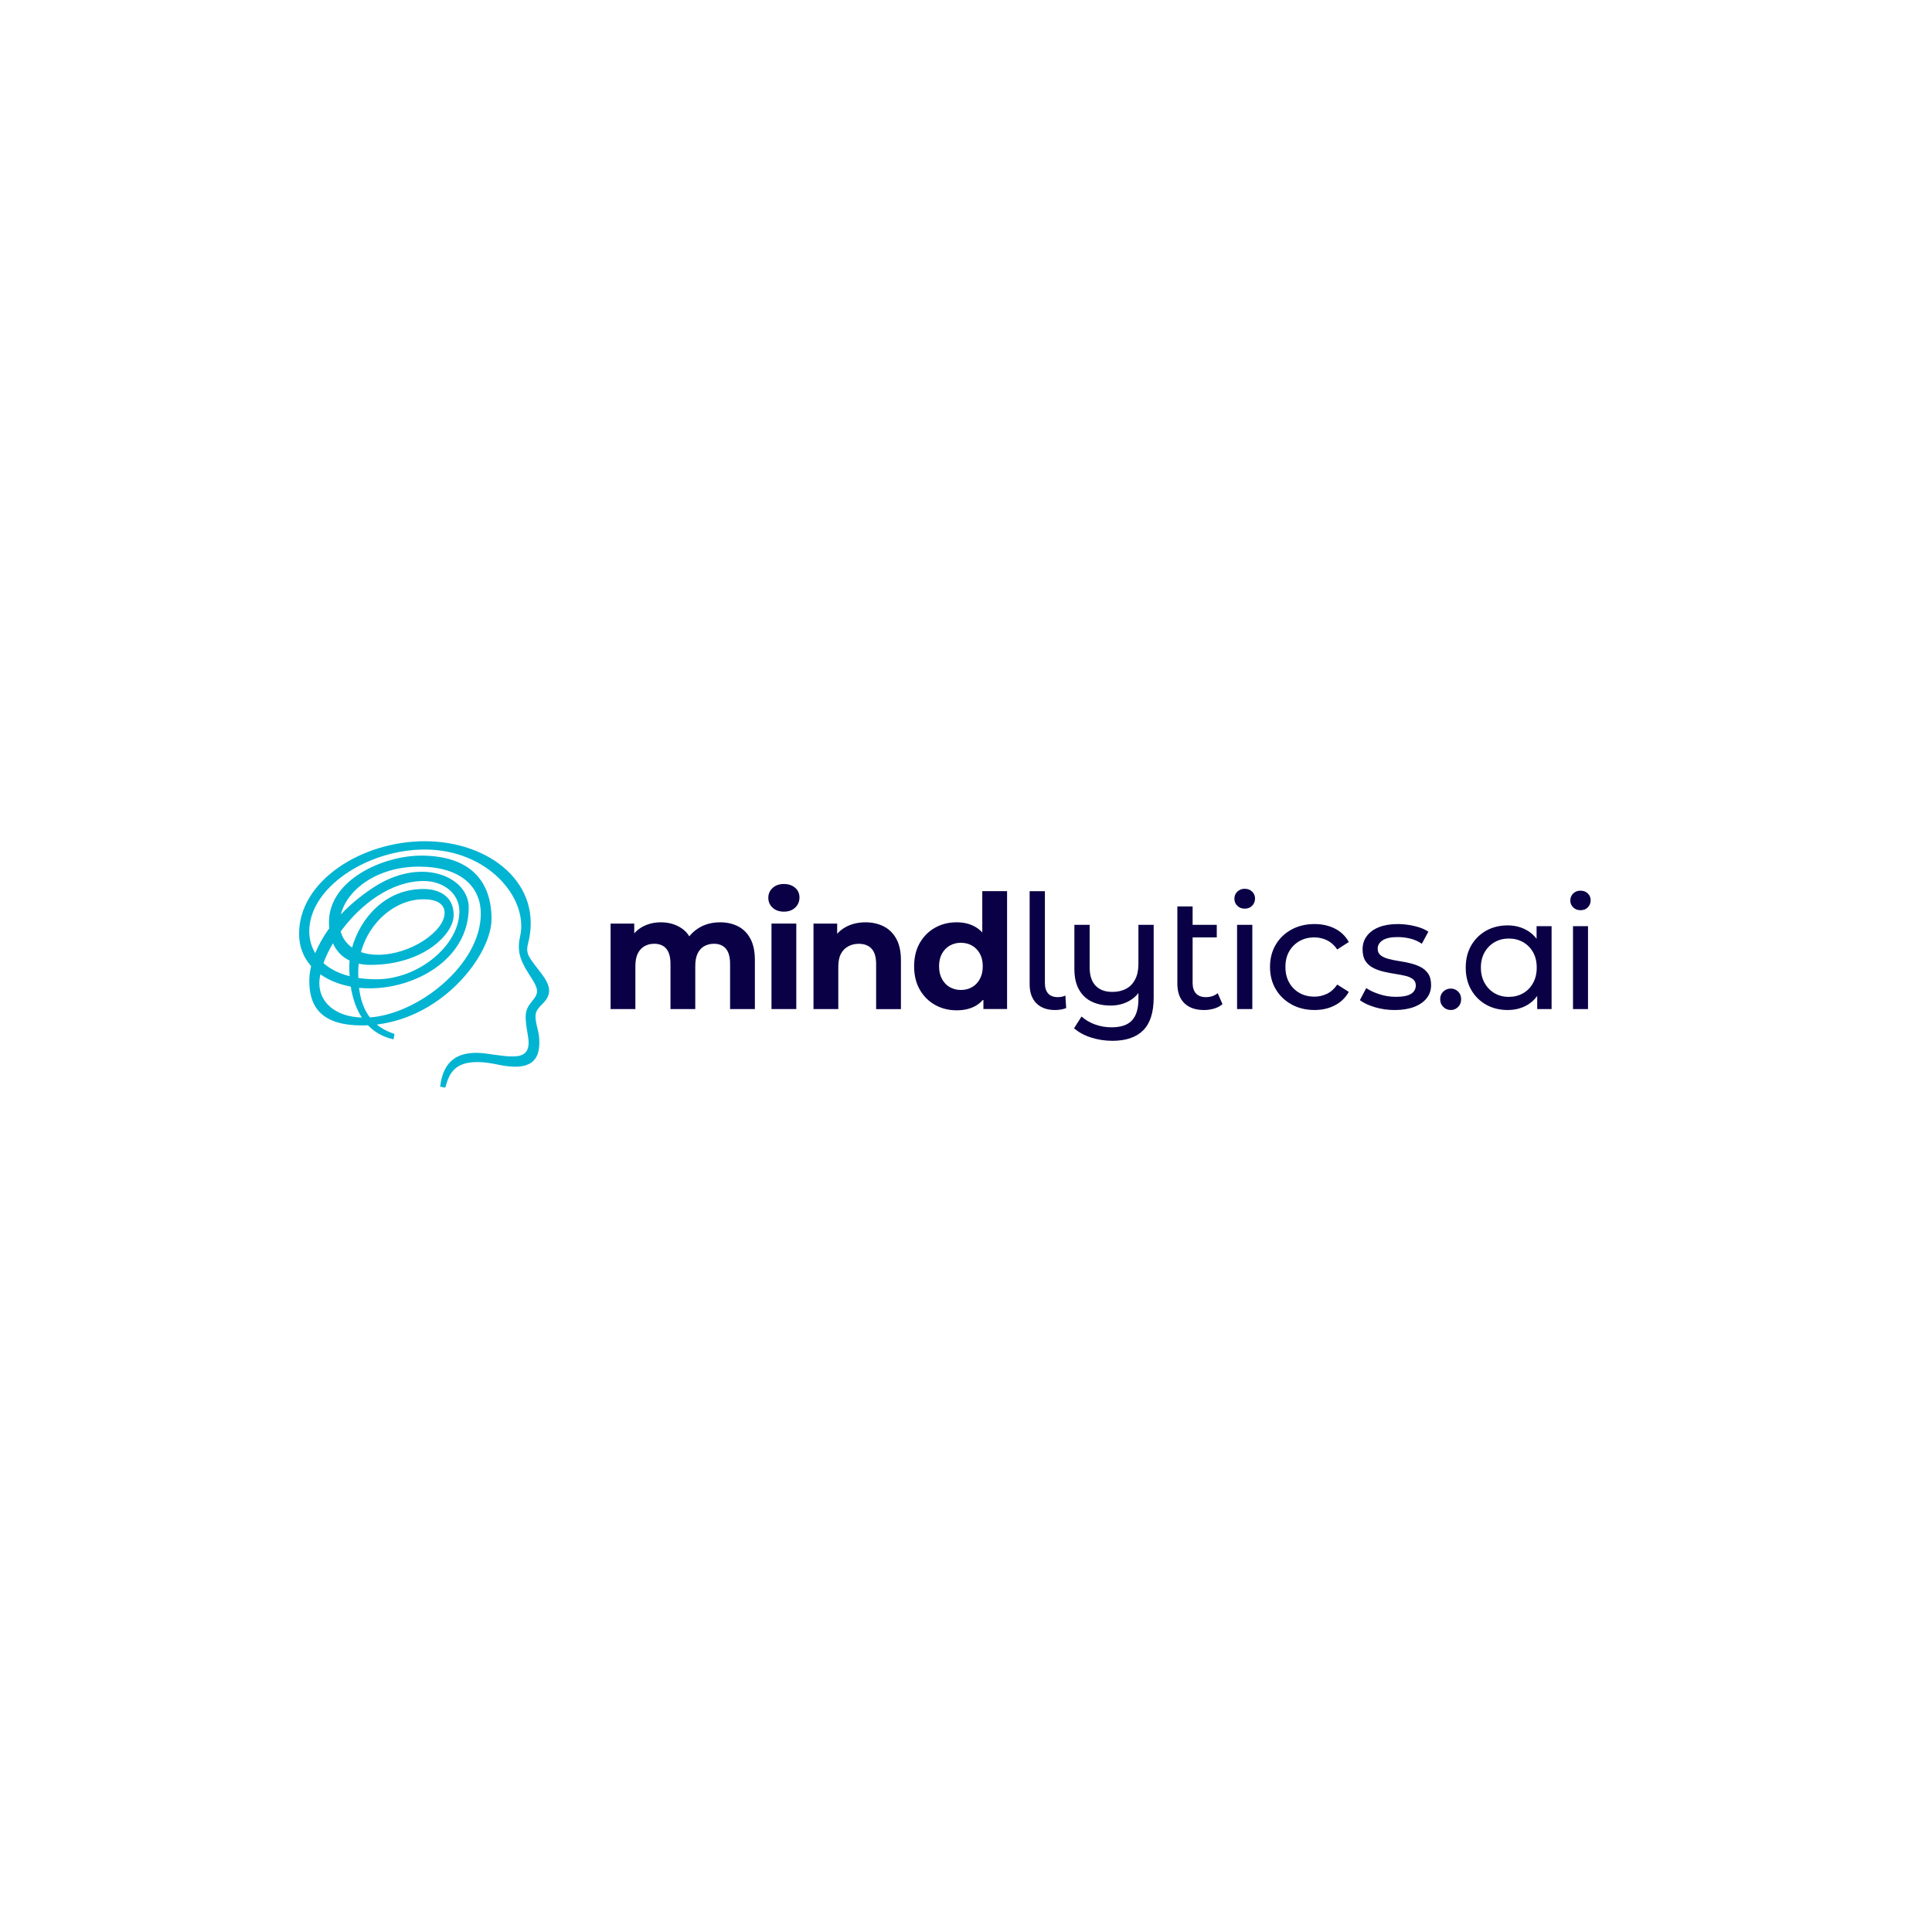
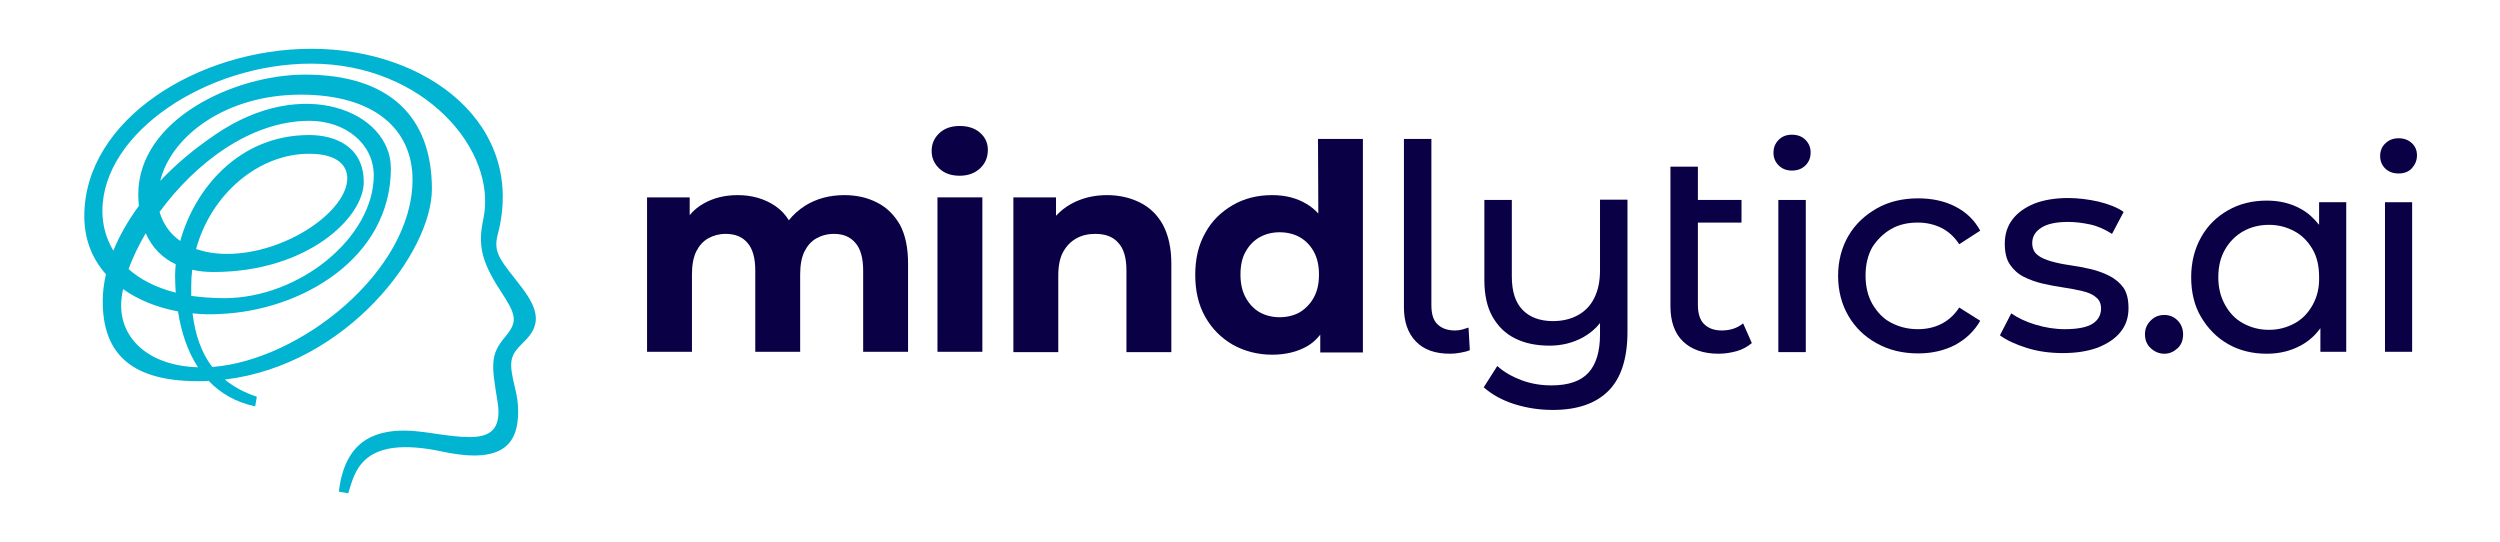
- <svg xmlns="http://www.w3.org/2000/svg" version="1.1" id="Layer_1" x="0px" y="0px" viewBox="0 0 1080 1080" style="enable-background:new 0 0 1080 1080;" xml:space="preserve">
+ <svg xmlns="http://www.w3.org/2000/svg" version="1.1" id="Layer_1" x="0px" y="0px" viewBox="0 0 773.9 167.7" style="enable-background:new 0 0 773.9 167.7;" xml:space="preserve">
  <style type="text/css">
	.st0{fill:#01B4D2;}
	.st1{fill:#0A0045;}
</style>
  <g>
-     <path class="st0" d="M302.66,544.22c-6.45-8.52-9.07-10.61-7.51-16.57c8.77-33.56-21.35-57.4-57.7-57.4   c-34.97,0-70.27,21.91-70.27,51.76c0,7.26,2.52,13.29,6.73,18.03c-0.69,2.98-1.02,5.78-1.02,8.34c0,14.91,7.28,24.84,29.48,24.84   c1.12,0,2.22-0.04,3.32-0.09c3.62,3.78,8.32,6.58,14.35,7.88l0.47-3.03c-4-1.31-7.25-3.09-9.88-5.26   c37.96-4.56,64.13-39.55,64.13-58.98c0-22.48-13.29-35.44-39.3-35.44c-21.65,0-51.55,13.74-51.55,37.07c0,1.24,0.06,2.42,0.17,3.55   c-3.48,4.75-6.05,9.44-7.85,13.91c-2.27-3.76-3.35-7.97-3.35-12.3c0-24.28,32.4-45.64,64.59-45.64c35.13,0,57.91,26.99,53.32,48.25   c-1.65,7.64-0.78,12.63,5.01,21.56c5.28,8.14,5.87,9.93,1.58,15.05c-4.44,5.3-4.1,8.34-2.19,19.74c1.51,9.01-2.64,11.07-8.62,11.07   c-6.63,0-14.37-1.96-19.89-2.01c-9.83-0.09-18.83,3.44-20.63,18.92l2.85,0.54c2.1-6.51,3.9-18.35,29.21-12.92   c19.25,4.13,23.38-2.89,23.38-12.42c0-2.86-0.35-4.94-0.86-6.98c-2.15-8.56-1.79-10.23,2.6-14.5   C308.67,555.85,307.9,551.14,302.66,544.22z M178.51,549.71c0-1.58,0.2-3.3,0.55-5.09c4.75,3.38,10.62,5.7,17.02,6.91   c0.99,6.32,2.95,12.32,6.19,17.29C186.93,568.29,178.51,559.93,178.51,549.71z M234.19,484.45c23,0,34.58,10.93,34.58,26.33   c0,28.43-34.86,56.03-61.99,57.97c-3.51-4.57-5.3-10.23-6.07-16.56c2.73,0.28,5.53,0.36,8.36,0.25   c25.38-1.01,52.95-17.35,52.95-45.12c0-17.53-27.16-29.15-54.44-10.44c-6.79,4.58-12.42,9.42-17.04,14.31   C194.02,497.19,210.94,484.45,234.19,484.45z M200.24,543.56c0-1.65,0.11-3.27,0.29-4.87c2.09,0.46,4.3,0.68,6.59,0.68   c29.14,0,46.49-16.9,46.49-27.84c0-11.08-8.91-14.58-16.9-14.58c-21.76,0-35.47,16.83-39.89,32.76c-3.31-2.33-5.43-5.5-6.38-8.99   c10.85-14.89,27.96-28.23,46.45-28.23c10.96,0,19.91,6.99,19.91,16.91c0,19.07-22.91,38.02-46.31,38.02   c-3.69,0-7.08-0.26-10.19-0.74C200.26,545.65,200.24,544.61,200.24,543.56z M201.78,532.23c4.64-16.92,19.22-29.53,34.96-29.53   c8.64,0,11.8,3.47,11.8,7.65c0,10.12-18.87,23.38-37.33,23.38C207.62,533.72,204.48,533.18,201.78,532.23z M195.44,536.96   c-0.12,1.21-0.18,2.4-0.18,3.56c0,1.73,0.06,3.46,0.18,5.19c-6.2-1.57-11.03-4.13-14.61-7.34c1.28-3.56,3.07-7.31,5.3-11.08   C188.12,531.88,191.39,535.03,195.44,536.96z" />
+     <path class="st0" d="M161.6,89.1c-6.5-8.5-9.1-10.6-7.5-16.6c8.8-33.6-21.4-57.4-57.7-57.4c-35,0-70.3,21.9-70.3,51.8   c0,7.3,2.5,13.3,6.7,18c-0.7,3-1,5.8-1,8.3c0,14.9,7.3,24.8,29.5,24.8c1.1,0,2.2,0,3.3-0.1c3.6,3.8,8.3,6.6,14.4,7.9l0.5-3   c-4-1.3-7.2-3.1-9.9-5.3c38-4.6,64.1-39.5,64.1-59c0-22.5-13.3-35.4-39.3-35.4c-21.6,0-51.6,13.7-51.6,37.1c0,1.2,0.1,2.4,0.2,3.5   c-3.5,4.8-6.1,9.4-7.9,13.9c-2.3-3.8-3.4-8-3.4-12.3c0-24.3,32.4-45.6,64.6-45.6c35.1,0,57.9,27,53.3,48.2   c-1.6,7.6-0.8,12.6,5,21.6c5.3,8.1,5.9,9.9,1.6,15c-4.4,5.3-4.1,8.3-2.2,19.7c1.5,9-2.6,11.1-8.6,11.1c-6.6,0-14.4-2-19.9-2   c-9.8-0.1-18.8,3.4-20.6,18.9l2.9,0.5c2.1-6.5,3.9-18.3,29.2-12.9c19.2,4.1,23.4-2.9,23.4-12.4c0-2.9-0.4-4.9-0.9-7   c-2.1-8.6-1.8-10.2,2.6-14.5C167.6,100.7,166.8,96,161.6,89.1z M37.5,94.6c0-1.6,0.2-3.3,0.6-5.1c4.8,3.4,10.6,5.7,17,6.9   c1,6.3,2.9,12.3,6.2,17.3C45.9,113.2,37.5,104.8,37.5,94.6z M93.1,29.3c23,0,34.6,10.9,34.6,26.3c0,28.4-34.9,56-62,58   c-3.5-4.6-5.3-10.2-6.1-16.6c2.7,0.3,5.5,0.4,8.4,0.2c25.4-1,53-17.3,53-45.1c0-17.5-27.2-29.1-54.4-10.4   c-6.8,4.6-12.4,9.4-17,14.3C53,42.1,69.9,29.3,93.1,29.3z M59.2,88.4c0-1.7,0.1-3.3,0.3-4.9c2.1,0.5,4.3,0.7,6.6,0.7   c29.1,0,46.5-16.9,46.5-27.8c0-11.1-8.9-14.6-16.9-14.6c-21.8,0-35.5,16.8-39.9,32.8c-3.3-2.3-5.4-5.5-6.4-9   c10.9-14.9,28-28.2,46.4-28.2c11,0,19.9,7,19.9,16.9c0,19.1-22.9,38-46.3,38c-3.7,0-7.1-0.3-10.2-0.7   C59.2,90.5,59.2,89.5,59.2,88.4z M60.7,77.1c4.6-16.9,19.2-29.5,35-29.5c8.6,0,11.8,3.5,11.8,7.6c0,10.1-18.9,23.4-37.3,23.4   C66.6,78.6,63.4,78,60.7,77.1z M54.4,81.8c-0.1,1.2-0.2,2.4-0.2,3.6c0,1.7,0.1,3.5,0.2,5.2c-6.2-1.6-11-4.1-14.6-7.3   c1.3-3.6,3.1-7.3,5.3-11.1C47.1,76.7,50.3,79.9,54.4,81.8z" />
    <g>
-       <path class="st1" d="M412.6,517.84c-2.93-1.51-6.29-2.26-10.08-2.26c-4.62,0-8.68,1.11-12.17,3.33c-1.99,1.26-3.66,2.77-5.03,4.5    c-1.12-1.82-2.55-3.33-4.3-4.5c-3.32-2.22-7.17-3.33-11.55-3.33c-3.85,0-7.31,0.84-10.39,2.53c-1.75,0.96-3.26,2.18-4.53,3.65    v-5.47h-13.23v47.79h13.86v-23.98c0-2.9,0.44-5.25,1.33-7.06c0.89-1.81,2.13-3.17,3.73-4.09c1.6-0.92,3.4-1.38,5.42-1.38    c2.96,0,5.23,0.92,6.79,2.75c1.57,1.84,2.35,4.68,2.35,8.53v25.23h13.86v-23.98c0-2.9,0.43-5.25,1.29-7.06    c0.86-1.81,2.09-3.17,3.69-4.09c1.6-0.92,3.43-1.38,5.51-1.38c2.84,0,5.05,0.92,6.62,2.75c1.57,1.84,2.35,4.68,2.35,8.53v25.23    h13.86v-27.36c0-4.85-0.83-8.84-2.49-11.95C417.82,521.66,415.53,519.35,412.6,517.84z" />
-       <path class="st1" d="M444.46,496.25c-1.63-1.39-3.72-2.09-6.26-2.09c-2.61,0-4.71,0.74-6.31,2.22c-1.6,1.48-2.4,3.32-2.4,5.51    c0,2.19,0.8,4.03,2.4,5.51c1.6,1.48,3.7,2.22,6.31,2.22c2.6,0,4.71-0.76,6.31-2.26c1.6-1.51,2.4-3.42,2.4-5.73    C446.9,499.44,446.08,497.65,444.46,496.25z" />
-       <rect x="431.27" y="516.28" class="st1" width="13.86" height="47.79" />
-       <path class="st1" d="M493.96,517.84c-2.99-1.51-6.38-2.26-10.17-2.26c-4.09,0-7.73,0.86-10.92,2.58    c-1.89,1.01-3.51,2.29-4.89,3.83v-5.69h-13.23v47.79h13.86v-23.63c0-3.02,0.49-5.45,1.47-7.28c0.98-1.83,2.34-3.23,4.09-4.17    c1.75-0.95,3.72-1.42,5.91-1.42c3.08,0,5.46,0.92,7.15,2.75c1.69,1.84,2.53,4.68,2.53,8.53v25.23h13.86v-27.36    c0-4.85-0.86-8.84-2.58-11.95C499.31,521.66,496.95,519.35,493.96,517.84z" />
-       <path class="st1" d="M549.11,521.28c-1.1-1.21-2.34-2.23-3.73-3.05c-3.02-1.78-6.54-2.66-10.57-2.66c-4.5,0-8.56,1.02-12.17,3.06    c-3.61,2.04-6.45,4.9-8.53,8.57c-2.07,3.67-3.11,7.99-3.11,12.97c0,4.97,1.04,9.3,3.11,12.97c2.07,3.67,4.91,6.53,8.53,8.57    c3.61,2.04,7.67,3.06,12.17,3.06c4.2,0,7.8-0.87,10.79-2.62c1.57-0.92,2.94-2.11,4.13-3.56v5.47h13.23v-65.9h-13.86V521.28z     M547.73,547.28c-1.1,2.01-2.56,3.54-4.4,4.57c-1.84,1.04-3.91,1.55-6.22,1.55c-2.25,0-4.29-0.52-6.13-1.55    c-1.84-1.04-3.3-2.56-4.4-4.57c-1.1-2.01-1.64-4.38-1.64-7.11c0-2.78,0.55-5.15,1.64-7.11c1.1-1.95,2.56-3.45,4.4-4.49    c1.83-1.03,3.88-1.55,6.13-1.55c2.31,0,4.38,0.52,6.22,1.55c1.83,1.04,3.3,2.53,4.4,4.49c1.09,1.95,1.64,4.32,1.64,7.11    C549.38,542.9,548.83,545.27,547.73,547.28z" />
-       <path class="st1" d="M593.73,557.14c-0.74,0.18-1.52,0.27-2.35,0.27c-2.43,0-4.25-0.68-5.46-2.04c-1.21-1.36-1.82-3.32-1.82-5.86    v-51.34h-8.53v52.05c0,4.5,1.24,8.02,3.73,10.57c2.49,2.55,6.01,3.82,10.57,3.82c1.01,0,2.04-0.09,3.11-0.27    c1.07-0.18,2.07-0.44,3.02-0.8l-0.44-7.02C595.07,556.76,594.47,556.96,593.73,557.14z" />
-       <path class="st1" d="M636.39,538.84c0,3.38-0.59,6.23-1.78,8.57c-1.19,2.34-2.87,4.1-5.06,5.29c-2.19,1.19-4.77,1.78-7.73,1.78    c-4.03,0-7.15-1.15-9.37-3.46c-2.22-2.31-3.33-5.74-3.33-10.3v-23.72h-8.53v24.69c0,4.56,0.84,8.36,2.53,11.41    c1.69,3.05,4.05,5.32,7.11,6.79c3.05,1.48,6.59,2.22,10.61,2.22c3.85,0,7.31-0.86,10.39-2.58c2.07-1.15,3.78-2.63,5.15-4.43v3.45    c0,5.33-1.2,9.28-3.6,11.86c-2.4,2.58-6.2,3.86-11.41,3.86c-3.26,0-6.35-0.53-9.28-1.6c-2.93-1.07-5.43-2.55-7.51-4.44l-4.17,6.57    c2.54,2.25,5.73,3.98,9.55,5.2c3.82,1.21,7.77,1.82,11.86,1.82c7.58,0,13.32-1.95,17.23-5.86c3.91-3.91,5.86-10.01,5.86-18.3    v-40.68h-8.53V538.84z" />
-       <path class="st1" d="M674.05,557.41c-2.37,0-4.19-0.68-5.46-2.04c-1.27-1.36-1.91-3.32-1.91-5.86v-25.49h13.5v-7.02h-13.5v-10.3    h-8.53v43.17c0,4.74,1.3,8.38,3.91,10.92c2.6,2.55,6.28,3.82,11.01,3.82c1.89,0,3.76-0.27,5.6-0.8c1.83-0.53,3.4-1.36,4.71-2.49    l-2.67-6.13C678.93,556.67,676.71,557.41,674.05,557.41z" />
-       <path class="st1" d="M695.8,496.83c-1.66,0-3.03,0.53-4.13,1.6c-1.1,1.07-1.64,2.4-1.64,4c0,1.54,0.55,2.84,1.64,3.91    c1.09,1.07,2.47,1.6,4.13,1.6c1.72,0,3.11-0.55,4.17-1.64c1.07-1.1,1.6-2.44,1.6-4.04c0-1.54-0.55-2.83-1.64-3.86    C698.83,497.35,697.45,496.83,695.8,496.83z" />
-       <rect x="691.53" y="516.99" class="st1" width="8.53" height="47.08" />
-       <path class="st1" d="M726.46,526.05c2.43-1.36,5.18-2.04,8.26-2.04c2.54,0,4.93,0.55,7.15,1.64c2.22,1.1,4.1,2.8,5.64,5.11    l6.48-4.17c-1.84-3.32-4.43-5.82-7.77-7.51c-3.35-1.69-7.15-2.53-11.41-2.53c-4.8,0-9.07,1.02-12.83,3.06    c-3.76,2.04-6.71,4.87-8.84,8.48c-2.13,3.61-3.2,7.76-3.2,12.44c0,4.68,1.07,8.82,3.2,12.43c2.13,3.61,5.08,6.45,8.84,8.53    c3.76,2.07,8.04,3.11,12.83,3.11c4.26,0,8.07-0.87,11.41-2.62c3.35-1.75,5.94-4.25,7.77-7.51l-6.48-4.09    c-1.54,2.31-3.42,4.01-5.64,5.11c-2.22,1.1-4.61,1.64-7.15,1.64c-3.08,0-5.83-0.68-8.26-2.04c-2.43-1.36-4.35-3.29-5.77-5.77    c-1.42-2.49-2.13-5.42-2.13-8.79s0.71-6.29,2.13-8.75C722.11,529.33,724.03,527.42,726.46,526.05z" />
-       <path class="st1" d="M794.06,540.53c-1.75-0.89-3.69-1.58-5.82-2.09c-2.13-0.5-4.26-0.92-6.39-1.24c-2.13-0.32-4.07-0.72-5.82-1.2    c-1.75-0.47-3.17-1.14-4.26-2c-1.1-0.86-1.64-2.09-1.64-3.69c0-1.89,0.92-3.45,2.75-4.66c1.83-1.21,4.62-1.82,8.35-1.82    c2.31,0,4.62,0.27,6.93,0.8c2.31,0.53,4.53,1.51,6.66,2.93l3.64-6.75c-2.01-1.36-4.61-2.41-7.77-3.15    c-3.17-0.74-6.29-1.11-9.37-1.11c-4.03,0-7.51,0.58-10.44,1.73c-2.93,1.15-5.2,2.8-6.79,4.93c-1.6,2.13-2.4,4.62-2.4,7.46    c0,2.72,0.53,4.9,1.6,6.53c1.07,1.63,2.49,2.9,4.26,3.82c1.78,0.92,3.73,1.63,5.86,2.13c2.13,0.5,4.26,0.92,6.39,1.24    c2.13,0.33,4.07,0.7,5.82,1.11c1.75,0.41,3.15,1.04,4.22,1.87c1.07,0.83,1.6,1.98,1.6,3.46c0,2.01-0.87,3.58-2.62,4.71    c-1.75,1.13-4.61,1.69-8.57,1.69c-3.08,0-6.1-0.47-9.06-1.42c-2.96-0.95-5.45-2.1-7.46-3.46l-3.55,6.75    c2.01,1.54,4.78,2.84,8.31,3.91c3.52,1.07,7.24,1.6,11.15,1.6c4.2,0,7.82-0.58,10.84-1.73c3.02-1.16,5.36-2.77,7.02-4.84    c1.66-2.07,2.49-4.53,2.49-7.37c0-2.66-0.55-4.8-1.64-6.4C797.23,542.66,795.8,541.42,794.06,540.53z" />
-       <path class="st1" d="M811.02,552.62c-1.63,0-3.03,0.55-4.2,1.66c-1.17,1.11-1.75,2.54-1.75,4.28c0,1.75,0.58,3.19,1.75,4.33    c1.17,1.14,2.56,1.71,4.2,1.71c1.57,0,2.93-0.57,4.07-1.71c1.14-1.14,1.7-2.58,1.7-4.33c0-1.75-0.57-3.18-1.7-4.28    C813.95,553.18,812.59,552.62,811.02,552.62z" />
-       <path class="st1" d="M858.96,524.78c-1.57-2.03-3.43-3.65-5.6-4.86c-3.15-1.75-6.68-2.62-10.58-2.62c-4.49,0-8.5,0.99-12.02,2.97    c-3.53,1.98-6.31,4.74-8.35,8.26c-2.04,3.53-3.06,7.65-3.06,12.37c0,4.72,1.02,8.86,3.06,12.42c2.04,3.56,4.82,6.33,8.35,8.31    c3.53,1.98,7.53,2.97,12.02,2.97c4.02,0,7.61-0.89,10.76-2.67c2.27-1.28,4.19-3.01,5.77-5.18v7.32h8.04v-46.34h-8.39V524.78z     M856.99,549.52c-1.37,2.48-3.23,4.39-5.6,5.73c-2.36,1.34-5,2.01-7.91,2.01c-2.97,0-5.63-0.67-7.96-2.01    c-2.33-1.34-4.2-3.25-5.6-5.73c-1.4-2.48-2.1-5.35-2.1-8.61c0-3.32,0.7-6.19,2.1-8.61c1.4-2.42,3.26-4.3,5.6-5.64    c2.33-1.34,4.98-2.01,7.96-2.01c2.91,0,5.55,0.67,7.91,2.01c2.36,1.34,4.23,3.22,5.6,5.64c1.37,2.42,2.05,5.29,2.05,8.61    C859.04,544.17,858.36,547.04,856.99,549.52z" />
-       <rect x="879.32" y="517.74" class="st1" width="8.39" height="46.34" />
-       <path class="st1" d="M883.51,508.82c1.69,0,3.06-0.54,4.11-1.62c1.05-1.08,1.57-2.4,1.57-3.98c0-1.52-0.54-2.78-1.62-3.8    c-1.08-1.02-2.43-1.53-4.07-1.53c-1.63,0-2.99,0.52-4.07,1.57c-1.08,1.05-1.62,2.36-1.62,3.93c0,1.52,0.54,2.8,1.62,3.85    C880.53,508.29,881.88,508.82,883.51,508.82z" />
+       <path class="st1" d="M271.5,62.7c-2.9-1.5-6.3-2.3-10.1-2.3c-4.6,0-8.7,1.1-12.2,3.3c-2,1.3-3.7,2.8-5,4.5    c-1.1-1.8-2.5-3.3-4.3-4.5c-3.3-2.2-7.2-3.3-11.5-3.3c-3.9,0-7.3,0.8-10.4,2.5c-1.8,1-3.3,2.2-4.5,3.7v-5.5h-13.2v47.8h13.9V85    c0-2.9,0.4-5.2,1.3-7.1c0.9-1.8,2.1-3.2,3.7-4.1c1.6-0.9,3.4-1.4,5.4-1.4c3,0,5.2,0.9,6.8,2.8c1.6,1.8,2.4,4.7,2.4,8.5v25.2h13.9    V85c0-2.9,0.4-5.2,1.3-7.1c0.9-1.8,2.1-3.2,3.7-4.1c1.6-0.9,3.4-1.4,5.5-1.4c2.8,0,5,0.9,6.6,2.8c1.6,1.8,2.4,4.7,2.4,8.5v25.2    h13.9V81.6c0-4.8-0.8-8.8-2.5-12C276.8,66.5,274.5,64.2,271.5,62.7z" />
+       <path class="st1" d="M303.4,41.1c-1.6-1.4-3.7-2.1-6.3-2.1c-2.6,0-4.7,0.7-6.3,2.2s-2.4,3.3-2.4,5.5s0.8,4,2.4,5.5    s3.7,2.2,6.3,2.2c2.6,0,4.7-0.8,6.3-2.3c1.6-1.5,2.4-3.4,2.4-5.7C305.8,44.3,305,42.5,303.4,41.1z" />
+       <rect x="290.2" y="61.1" class="st1" width="13.9" height="47.8" />
+       <path class="st1" d="M352.9,62.7c-3-1.5-6.4-2.3-10.2-2.3c-4.1,0-7.7,0.9-10.9,2.6c-1.9,1-3.5,2.3-4.9,3.8v-5.7h-13.2V109h13.9    V85.3c0-3,0.5-5.5,1.5-7.3s2.3-3.2,4.1-4.2c1.8-1,3.7-1.4,5.9-1.4c3.1,0,5.5,0.9,7.1,2.8c1.7,1.8,2.5,4.7,2.5,8.5V109h13.9V81.6    c0-4.8-0.9-8.8-2.6-12C358.3,66.5,355.9,64.2,352.9,62.7z" />
+       <path class="st1" d="M408.1,66.1c-1.1-1.2-2.3-2.2-3.7-3c-3-1.8-6.5-2.7-10.6-2.7c-4.5,0-8.6,1-12.2,3.1s-6.5,4.9-8.5,8.6    c-2.1,3.7-3.1,8-3.1,13c0,5,1,9.3,3.1,13s4.9,6.5,8.5,8.6c3.6,2,7.7,3.1,12.2,3.1c4.2,0,7.8-0.9,10.8-2.6c1.6-0.9,2.9-2.1,4.1-3.6    v5.5h13.2V43H408L408.1,66.1L408.1,66.1z M406.7,92.1c-1.1,2-2.6,3.5-4.4,4.6c-1.8,1-3.9,1.5-6.2,1.5c-2.2,0-4.3-0.5-6.1-1.5    c-1.8-1-3.3-2.6-4.4-4.6c-1.1-2-1.6-4.4-1.6-7.1c0-2.8,0.5-5.2,1.6-7.1c1.1-2,2.6-3.5,4.4-4.5c1.8-1,3.9-1.5,6.1-1.5    c2.3,0,4.4,0.5,6.2,1.5c1.8,1,3.3,2.5,4.4,4.5c1.1,2,1.6,4.3,1.6,7.1C408.3,87.8,407.8,90.1,406.7,92.1z" />
+       <path class="st1" d="M452.7,102c-0.7,0.2-1.5,0.3-2.3,0.3c-2.4,0-4.2-0.7-5.5-2s-1.8-3.3-1.8-5.9V43h-8.5v52.1    c0,4.5,1.2,8,3.7,10.6s6,3.8,10.6,3.8c1,0,2-0.1,3.1-0.3s2.1-0.4,3-0.8l-0.4-7C454,101.6,453.4,101.8,452.7,102z" />
+       <path class="st1" d="M495.3,83.7c0,3.4-0.6,6.2-1.8,8.6s-2.9,4.1-5.1,5.3s-4.8,1.8-7.7,1.8c-4,0-7.2-1.2-9.4-3.5    s-3.3-5.7-3.3-10.3V61.9h-8.5v24.7c0,4.6,0.8,8.4,2.5,11.4s4,5.3,7.1,6.8c3,1.5,6.6,2.2,10.6,2.2c3.8,0,7.3-0.9,10.4-2.6    c2.1-1.2,3.8-2.6,5.2-4.4v3.5c0,5.3-1.2,9.3-3.6,11.9c-2.4,2.6-6.2,3.9-11.4,3.9c-3.3,0-6.3-0.5-9.3-1.6c-2.9-1.1-5.4-2.5-7.5-4.4    l-4.2,6.6c2.5,2.2,5.7,4,9.5,5.2c3.8,1.2,7.8,1.8,11.9,1.8c7.6,0,13.3-2,17.2-5.9s5.9-10,5.9-18.3V61.8h-8.5L495.3,83.7    L495.3,83.7z" />
+       <path class="st1" d="M533,102.3c-2.4,0-4.2-0.7-5.5-2s-1.9-3.3-1.9-5.9V68.9h13.5v-7h-13.5V51.6h-8.5v43.2c0,4.7,1.3,8.4,3.9,10.9    c2.6,2.5,6.3,3.8,11,3.8c1.9,0,3.8-0.3,5.6-0.8c1.8-0.5,3.4-1.4,4.7-2.5l-2.7-6.1C537.9,101.5,535.7,102.3,533,102.3z" />
+       <path class="st1" d="M554.7,41.7c-1.7,0-3,0.5-4.1,1.6s-1.6,2.4-1.6,4c0,1.5,0.5,2.8,1.6,3.9s2.5,1.6,4.1,1.6    c1.7,0,3.1-0.5,4.2-1.6c1.1-1.1,1.6-2.4,1.6-4c0-1.5-0.5-2.8-1.6-3.9C557.8,42.2,556.4,41.7,554.7,41.7z" />
+       <rect x="550.5" y="61.9" class="st1" width="8.5" height="47.1" />
+       <path class="st1" d="M585.4,70.9c2.4-1.4,5.2-2,8.3-2c2.5,0,4.9,0.5,7.2,1.6c2.2,1.1,4.1,2.8,5.6,5.1l6.5-4.2    c-1.8-3.3-4.4-5.8-7.8-7.5c-3.3-1.7-7.2-2.5-11.4-2.5c-4.8,0-9.1,1-12.8,3.1s-6.7,4.9-8.8,8.5s-3.2,7.8-3.2,12.4s1.1,8.8,3.2,12.4    s5.1,6.5,8.8,8.5c3.8,2.1,8,3.1,12.8,3.1c4.3,0,8.1-0.9,11.4-2.6c3.3-1.8,5.9-4.2,7.8-7.5l-6.5-4.1c-1.5,2.3-3.4,4-5.6,5.1    c-2.2,1.1-4.6,1.6-7.2,1.6c-3.1,0-5.8-0.7-8.3-2s-4.3-3.3-5.8-5.8c-1.4-2.5-2.1-5.4-2.1-8.8s0.7-6.3,2.1-8.8    C581.1,74.2,583,72.3,585.4,70.9z" />
+       <path class="st1" d="M653,85.4c-1.8-0.9-3.7-1.6-5.8-2.1c-2.1-0.5-4.3-0.9-6.4-1.2s-4.1-0.7-5.8-1.2c-1.8-0.5-3.2-1.1-4.3-2    c-1.1-0.9-1.6-2.1-1.6-3.7c0-1.9,0.9-3.5,2.8-4.7c1.8-1.2,4.6-1.8,8.3-1.8c2.3,0,4.6,0.3,6.9,0.8c2.3,0.5,4.5,1.5,6.7,2.9l3.6-6.8    c-2-1.4-4.6-2.4-7.8-3.2c-3.2-0.7-6.3-1.1-9.4-1.1c-4,0-7.5,0.6-10.4,1.7c-2.9,1.2-5.2,2.8-6.8,4.9c-1.6,2.1-2.4,4.6-2.4,7.5    c0,2.7,0.5,4.9,1.6,6.5c1.1,1.6,2.5,2.9,4.3,3.8c1.8,0.9,3.7,1.6,5.9,2.1s4.3,0.9,6.4,1.2c2.1,0.3,4.1,0.7,5.8,1.1s3.2,1,4.2,1.9    c1.1,0.8,1.6,2,1.6,3.5c0,2-0.9,3.6-2.6,4.7s-4.6,1.7-8.6,1.7c-3.1,0-6.1-0.5-9.1-1.4s-5.5-2.1-7.5-3.5l-3.5,6.8    c2,1.5,4.8,2.8,8.3,3.9c3.5,1.1,7.2,1.6,11.2,1.6c4.2,0,7.8-0.6,10.8-1.7c3-1.2,5.4-2.8,7-4.8c1.7-2.1,2.5-4.5,2.5-7.4    c0-2.7-0.5-4.8-1.6-6.4C656.2,87.5,654.7,86.3,653,85.4z" />
+       <path class="st1" d="M670,97.5c-1.6,0-3,0.5-4.2,1.7s-1.8,2.5-1.8,4.3c0,1.8,0.6,3.2,1.8,4.3s2.6,1.7,4.2,1.7    c1.6,0,2.9-0.6,4.1-1.7s1.7-2.6,1.7-4.3s-0.6-3.2-1.7-4.3C672.9,98,671.5,97.5,670,97.5z" />
+       <path class="st1" d="M717.9,69.6c-1.6-2-3.4-3.7-5.6-4.9c-3.2-1.8-6.7-2.6-10.6-2.6c-4.5,0-8.5,1-12,3c-3.5,2-6.3,4.7-8.3,8.3    c-2,3.5-3.1,7.7-3.1,12.4s1,8.9,3.1,12.4s4.8,6.3,8.3,8.3c3.5,2,7.5,3,12,3c4,0,7.6-0.9,10.8-2.7c2.3-1.3,4.2-3,5.8-5.2v7.3h8    V62.6h-8.4V69.6z M715.9,94.4c-1.4,2.5-3.2,4.4-5.6,5.7c-2.4,1.3-5,2-7.9,2c-3,0-5.6-0.7-8-2s-4.2-3.2-5.6-5.7    c-1.4-2.5-2.1-5.3-2.1-8.6c0-3.3,0.7-6.2,2.1-8.6c1.4-2.4,3.3-4.3,5.6-5.6c2.3-1.3,5-2,8-2c2.9,0,5.5,0.7,7.9,2s4.2,3.2,5.6,5.6    c1.4,2.4,2,5.3,2,8.6C718,89,717.3,91.9,715.9,94.4z" />
+       <rect x="738.3" y="62.6" class="st1" width="8.4" height="46.3" />
+       <path class="st1" d="M742.5,53.7c1.7,0,3.1-0.5,4.1-1.6s1.6-2.4,1.6-4c0-1.5-0.5-2.8-1.6-3.8s-2.4-1.5-4.1-1.5    c-1.6,0-3,0.5-4.1,1.6c-1.1,1-1.6,2.4-1.6,3.9c0,1.5,0.5,2.8,1.6,3.9C739.5,53.2,740.8,53.7,742.5,53.7z" />
    </g>
  </g>
</svg>
